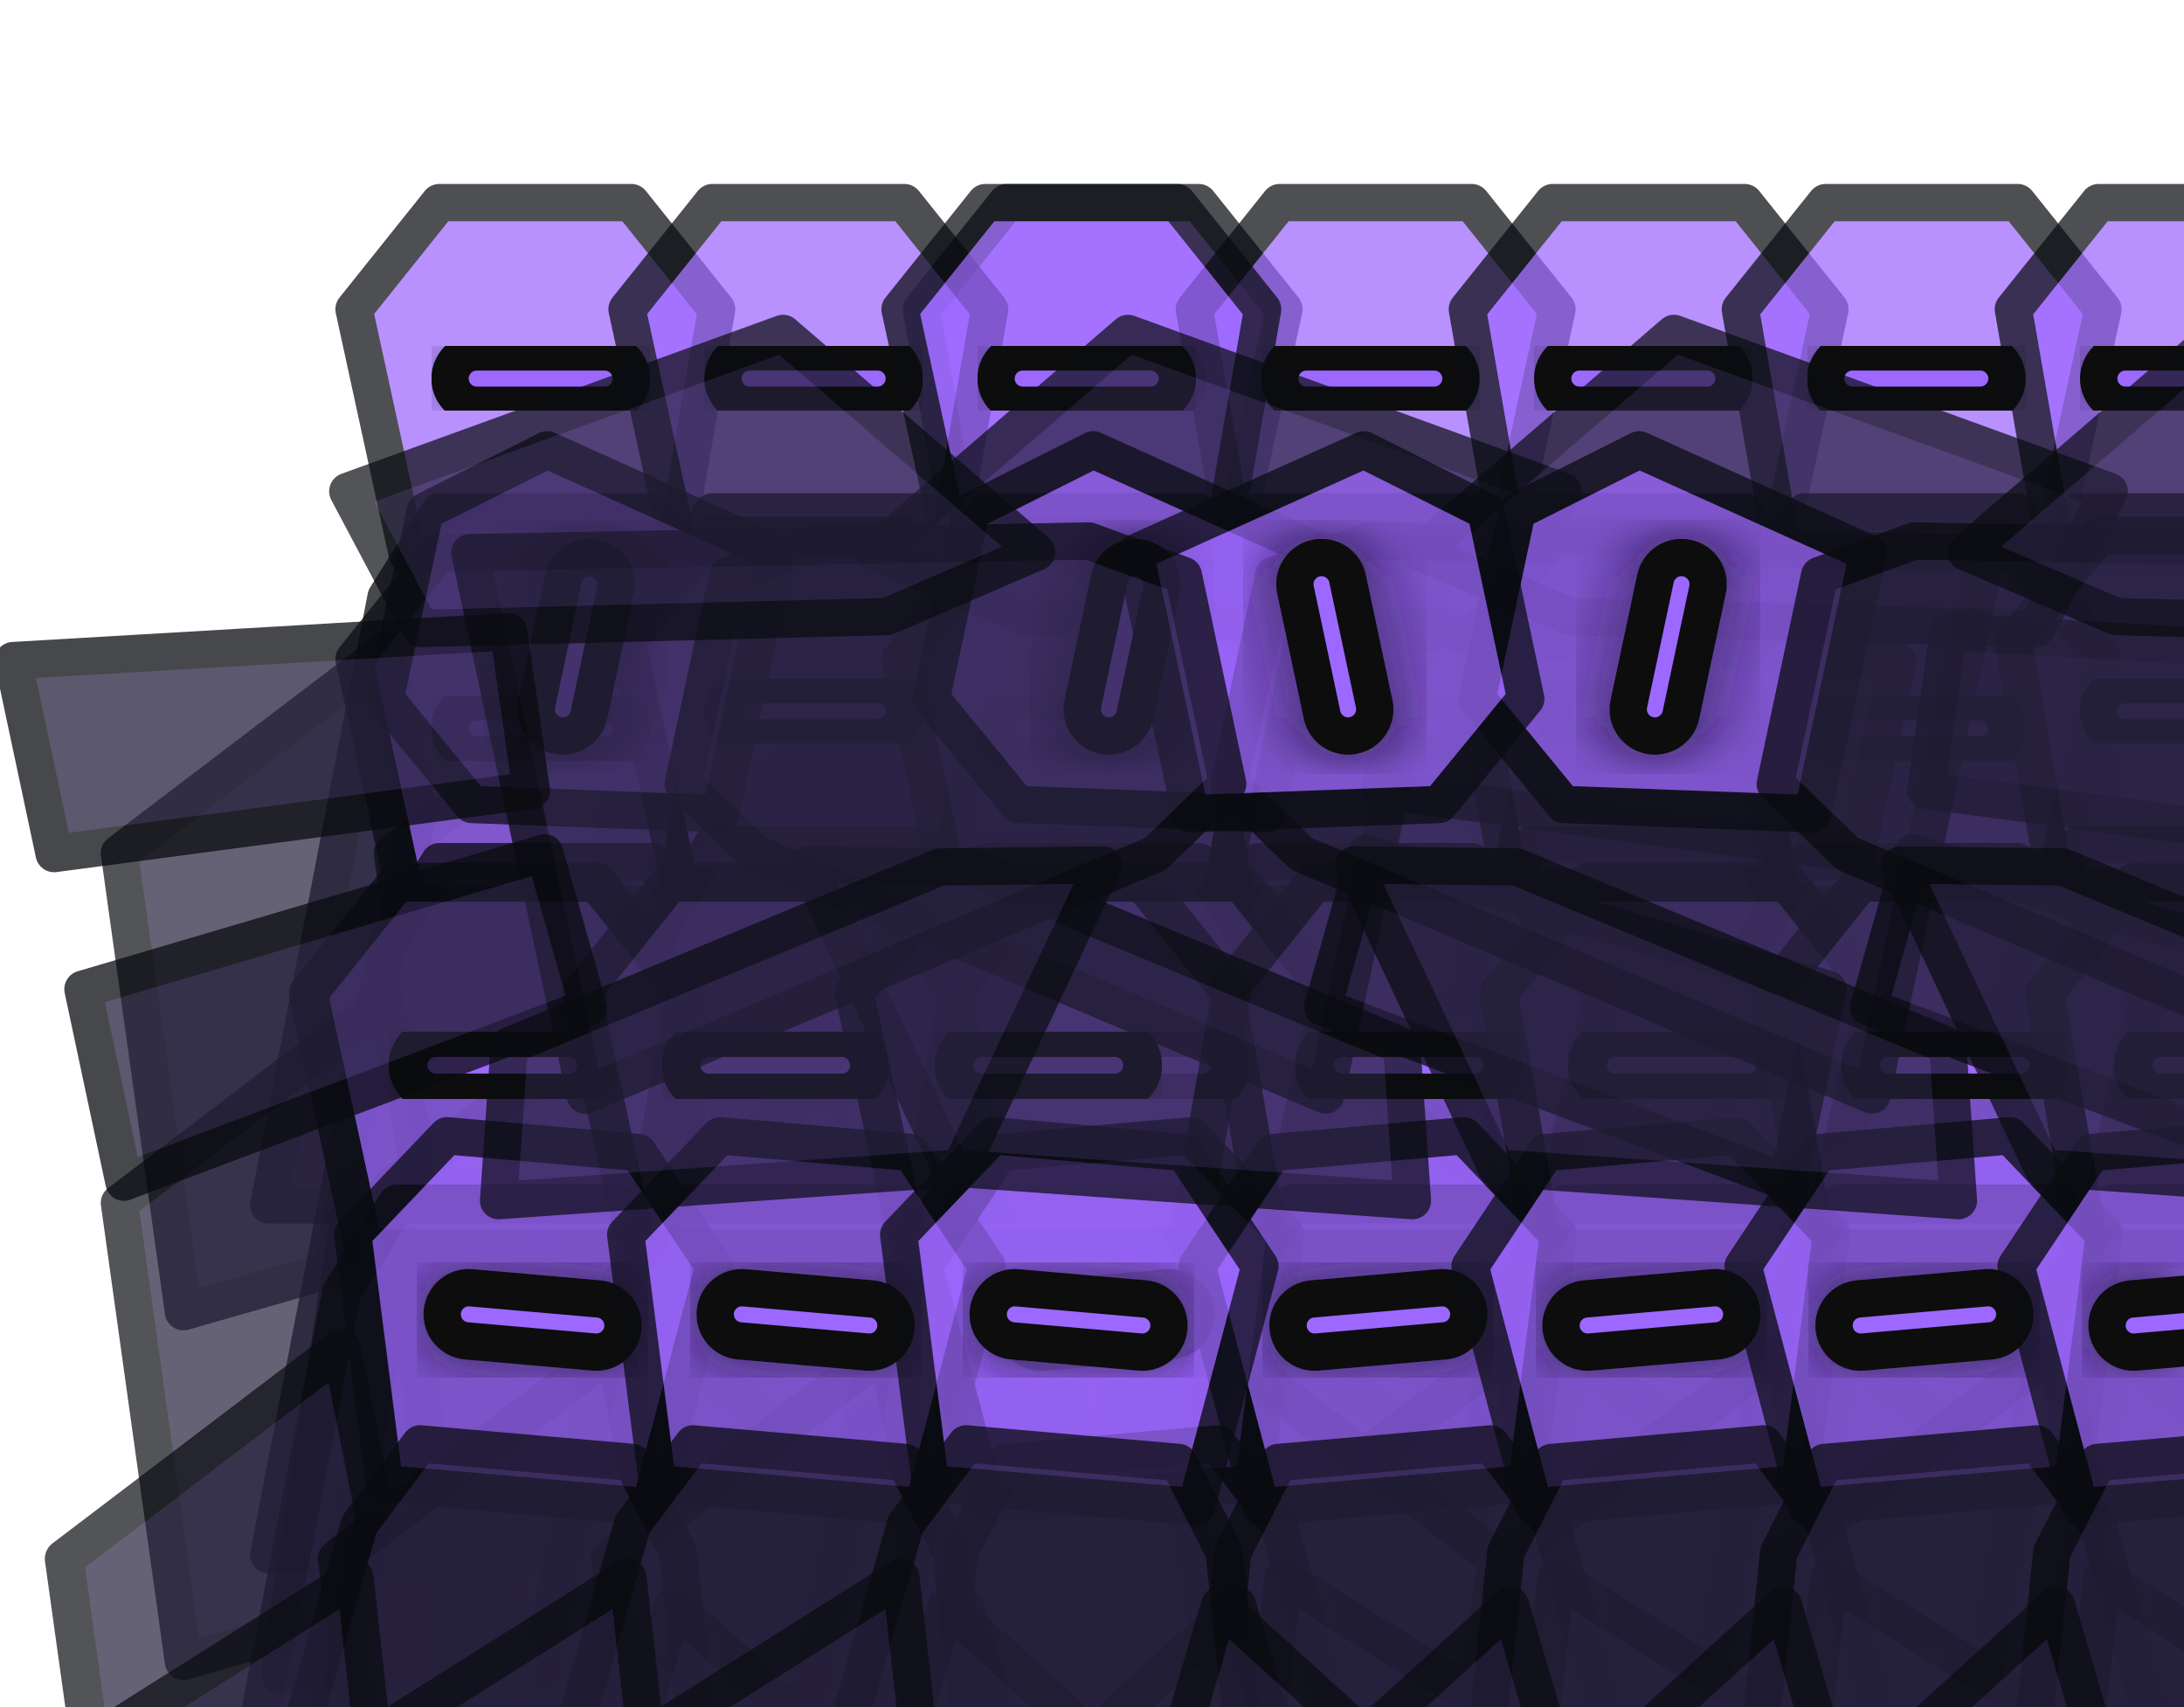
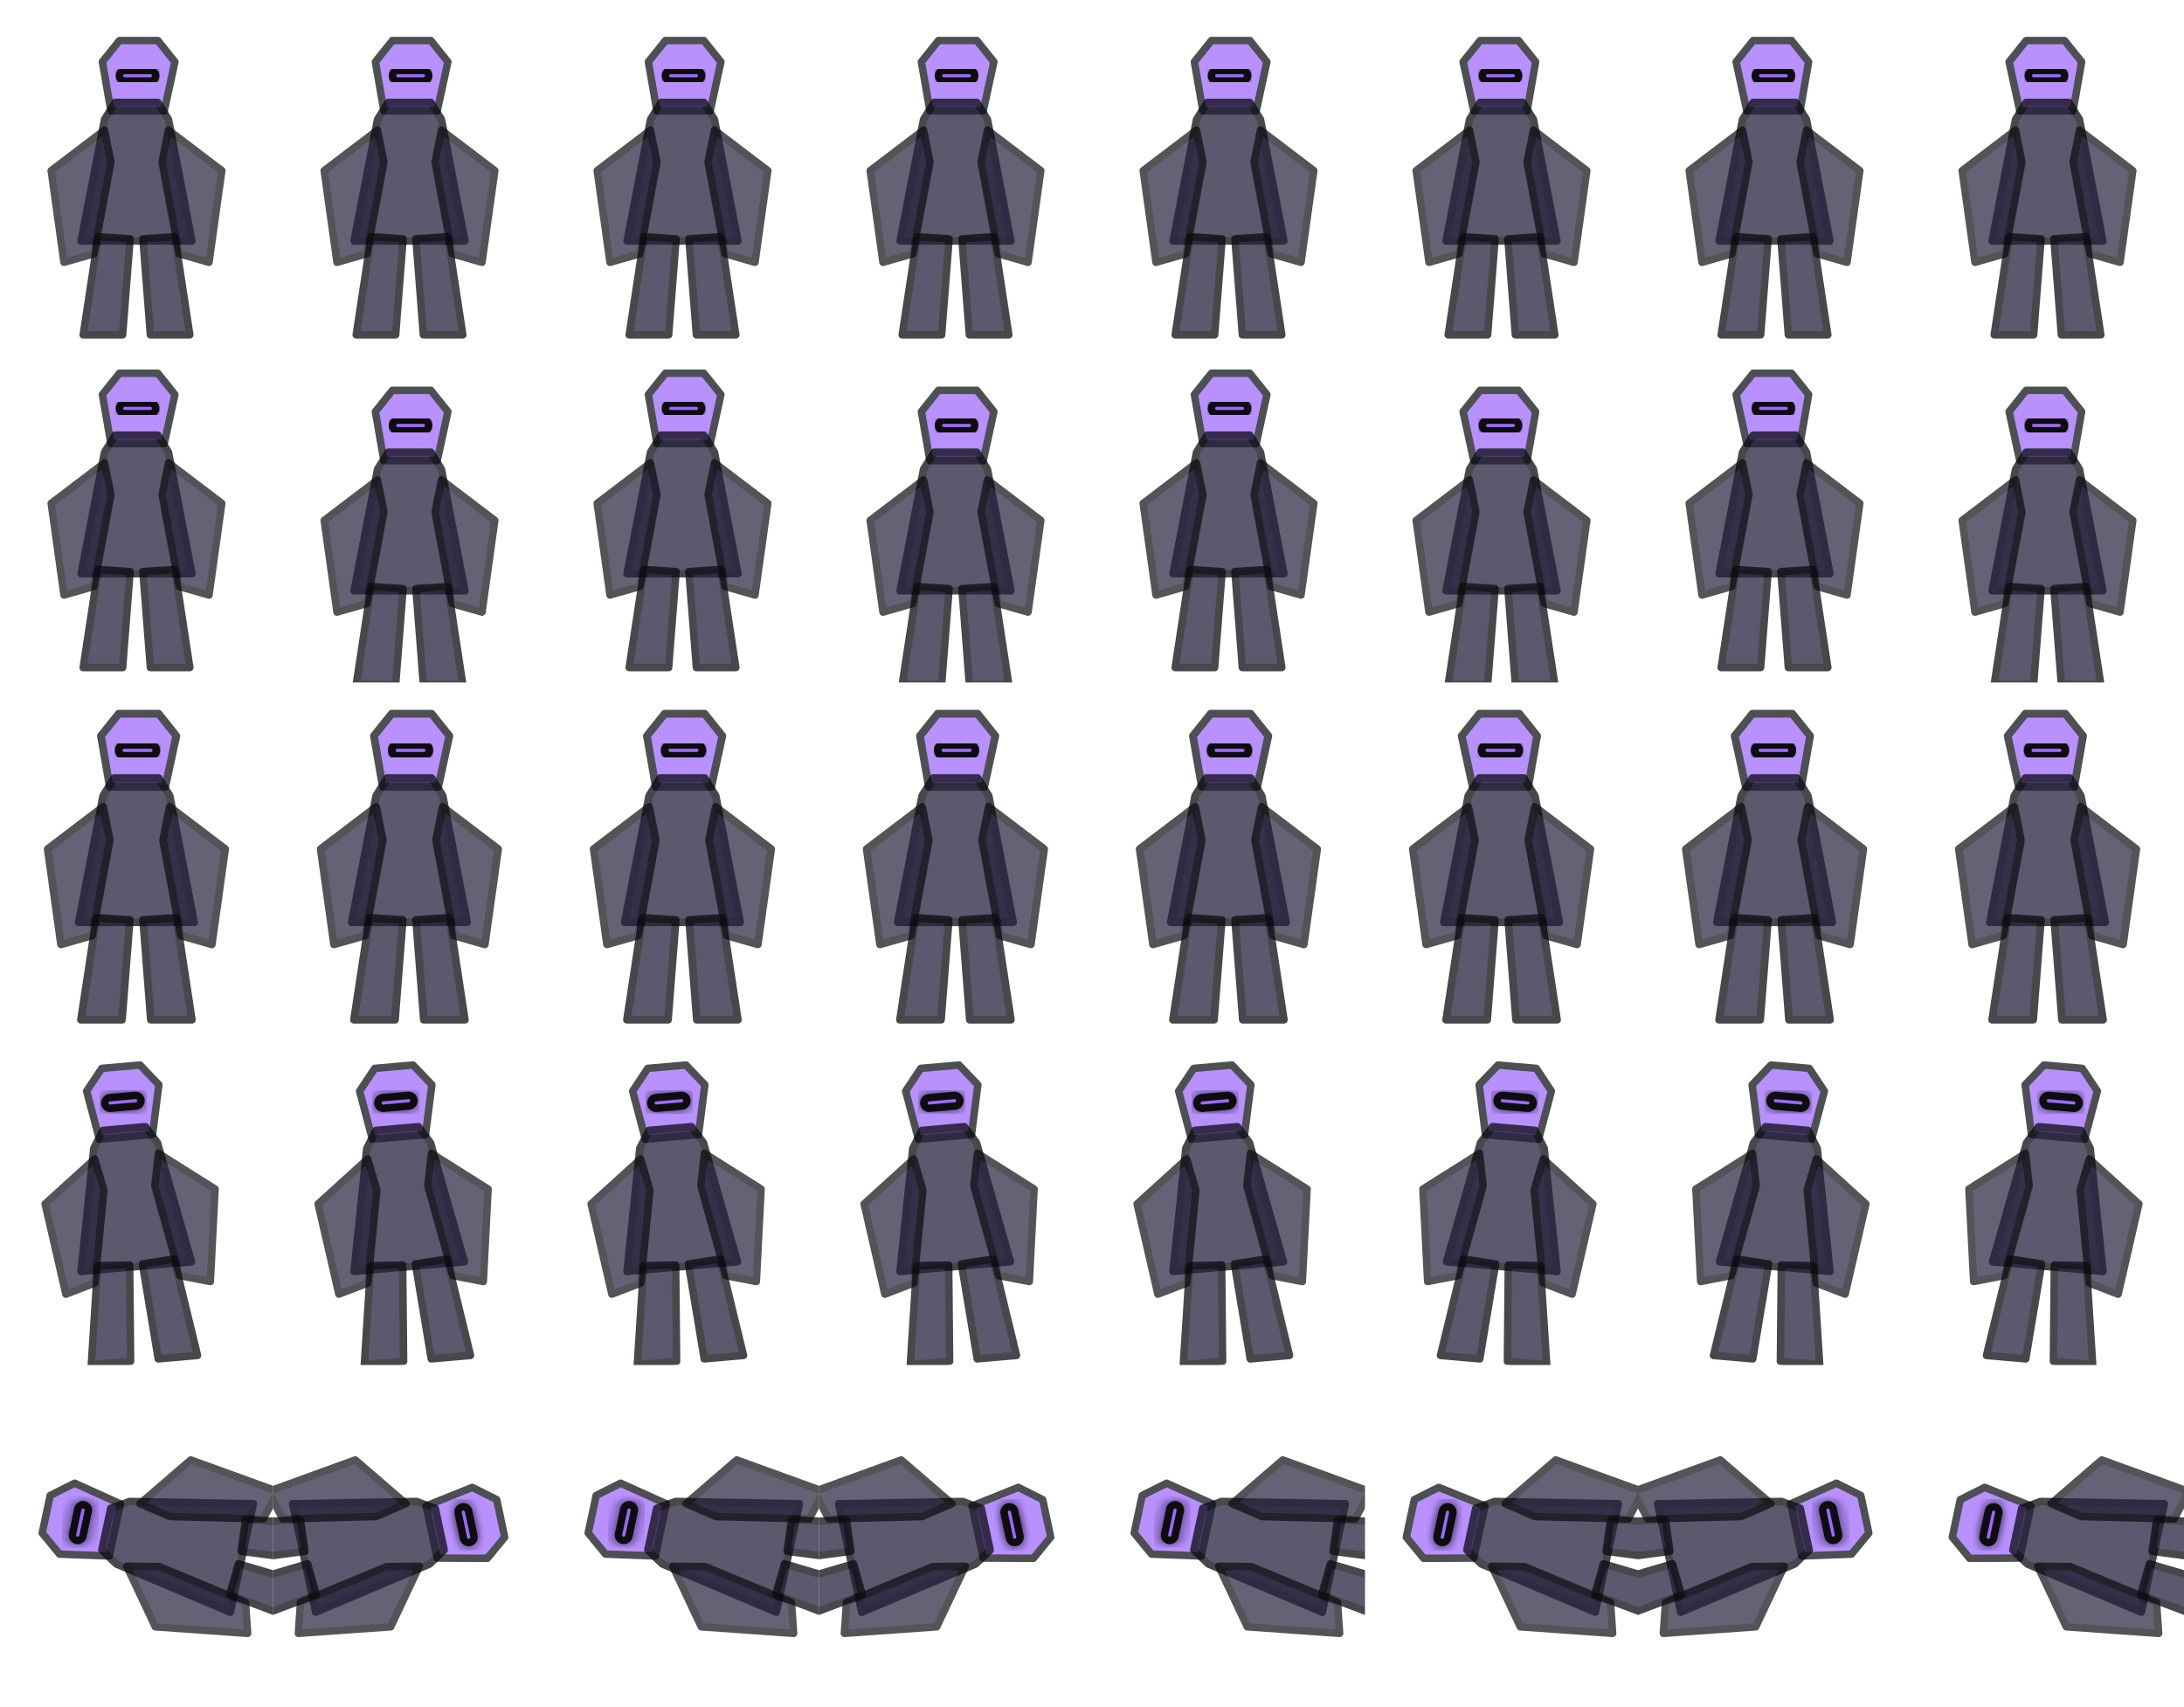
- <svg xmlns="http://www.w3.org/2000/svg" width="2048" height="1600" viewBox="0 0 2048 1600">
+ <svg xmlns="http://www.w3.org/2000/svg" xmlns:xlink="http://www.w3.org/1999/xlink" width="2048" height="1600" viewBox="0 0 2048 1600">
  <defs>
+     <clipPath id="frameclip">
+       <rect width="256" height="320" />
+     </clipPath>
    <linearGradient id="metal" x1="0" y1="0" x2="1" y2="1">
      <stop stop-color="#606975" />
      <stop offset=".5" stop-color="#2a3038" />
      <stop offset="1" stop-color="#101319" />
    </linearGradient>
    <filter id="glow">
      <feGaussianBlur stdDeviation="5" result="b" />
      <feMerge>
        <feMergeNode in="b" />
        <feMergeNode in="SourceGraphic" />
      </feMerge>
    </filter>
  </defs>
  <symbol id="s" viewBox="0 0 256 320">
    <g stroke="#090b10" stroke-width="7" stroke-linejoin="round">
      <path d="M96 58L112 38L148 38L164 58L154 104L104 104Z" fill="#9d67ff" opacity="0.72" />
      <rect x="112" y="66" width="34" height="10" rx="5" fill="#9d67ff" filter="url(#glow)" />
      <path d="M98 112L108 96L148 96L158 112L180 226L76 226Z" fill="#25203c" opacity="0.75" />
      <path d="M98 122L48 160L60 246L88 238L104 152ZM158 122L208 160L196 246L168 238L152 152Z" fill="#25203c" opacity="0.7" />
      <path d="M92 222L122 224L115 314L78 314ZM134 224L164 222L178 314L141 314Z" fill="#25203c" opacity="0.75" />
    </g>
  </symbol>
-   <g transform="translate(0 0)">
-     <use href="#s" />
-   </g>
-   <g transform="translate(256 0)">
-     <use href="#s" />
-   </g>
-   <g transform="translate(512 0)">
-     <use href="#s" />
-   </g>
-   <g transform="translate(768 0)">
-     <use href="#s" />
-   </g>
-   <g transform="translate(1024 0)">
-     <use href="#s" />
-   </g>
-   <g transform="translate(1280 0) scale(-1 1) translate(-256 0)">
-     <use href="#s" />
-   </g>
-   <g transform="translate(1536 0) scale(-1 1) translate(-256 0)">
-     <use href="#s" />
-   </g>
-   <g transform="translate(1792 0) scale(-1 1) translate(-256 0)">
-     <use href="#s" />
-   </g>
-   <g transform="translate(0 312)">
-     <use href="#s" />
-   </g>
-   <g transform="translate(256 328)">
-     <use href="#s" />
-   </g>
-   <g transform="translate(512 312)">
-     <use href="#s" />
-   </g>
-   <g transform="translate(768 328)">
-     <use href="#s" />
-   </g>
-   <g transform="translate(1024 312)">
-     <use href="#s" />
-   </g>
-   <g transform="translate(1280 328) scale(-1 1) translate(-256 0)">
-     <use href="#s" />
-   </g>
-   <g transform="translate(1536 312) scale(-1 1) translate(-256 0)">
-     <use href="#s" />
-   </g>
-   <g transform="translate(1792 328) scale(-1 1) translate(-256 0)">
-     <use href="#s" />
-   </g>
-   <g transform="translate(0 640) translate(0 -4) scale(1.04) translate(-5 -6)">
-     <use href="#s" />
-   </g>
-   <g transform="translate(256 640) translate(0 -4) scale(1.04) translate(-5 -6)">
-     <use href="#s" />
-   </g>
-   <g transform="translate(512 640) translate(0 -4) scale(1.04) translate(-5 -6)">
-     <use href="#s" />
-   </g>
-   <g transform="translate(768 640) translate(0 -4) scale(1.04) translate(-5 -6)">
-     <use href="#s" />
-   </g>
-   <g transform="translate(1024 640) translate(0 -4) scale(1.04) translate(-5 -6)">
-     <use href="#s" />
-   </g>
-   <g transform="translate(1280 640) scale(-1 1) translate(-256 0) translate(0 -4) scale(1.04) translate(-5 -6)">
-     <use href="#s" />
-   </g>
-   <g transform="translate(1536 640) scale(-1 1) translate(-256 0) translate(0 -4) scale(1.04) translate(-5 -6)">
-     <use href="#s" />
-   </g>
-   <g transform="translate(1792 640) scale(-1 1) translate(-256 0) translate(0 -4) scale(1.04) translate(-5 -6)">
-     <use href="#s" />
-   </g>
-   <g transform="translate(0 960) translate(-6 2) rotate(-5 128 160)">
-     <use href="#s" />
-   </g>
-   <g transform="translate(256 960) translate(-6 2) rotate(-5 128 160)">
-     <use href="#s" />
-   </g>
-   <g transform="translate(512 960) translate(-6 2) rotate(-5 128 160)">
-     <use href="#s" />
-   </g>
-   <g transform="translate(768 960) translate(-6 2) rotate(-5 128 160)">
-     <use href="#s" />
-   </g>
-   <g transform="translate(1024 960) translate(-6 2) rotate(-5 128 160)">
-     <use href="#s" />
-   </g>
-   <g transform="translate(1280 960) scale(-1 1) translate(-256 0) translate(-6 2) rotate(-5 128 160)">
-     <use href="#s" />
-   </g>
-   <g transform="translate(1536 960) scale(-1 1) translate(-256 0) translate(-6 2) rotate(-5 128 160)">
-     <use href="#s" />
-   </g>
-   <g transform="translate(1792 960) scale(-1 1) translate(-256 0) translate(-6 2) rotate(-5 128 160)">
-     <use href="#s" />
-   </g>
-   <g transform="translate(0 1280) rotate(-78 128 160) translate(0 35)">
-     <use href="#s" />
-   </g>
-   <g transform="translate(256 1280) rotate(78 128 160) translate(0 35)">
-     <use href="#s" />
-   </g>
-   <g transform="translate(512 1280) rotate(-78 128 160) translate(0 35)">
-     <use href="#s" />
-   </g>
-   <g transform="translate(768 1280) rotate(78 128 160) translate(0 35)">
-     <use href="#s" />
-   </g>
-   <g transform="translate(1024 1280) rotate(-78 128 160) translate(0 35)">
-     <use href="#s" />
-   </g>
-   <g transform="translate(1280 1280) scale(-1 1) translate(-256 0) rotate(78 128 160) translate(0 35)">
-     <use href="#s" />
-   </g>
-   <g transform="translate(1536 1280) scale(-1 1) translate(-256 0) rotate(-78 128 160) translate(0 35)">
-     <use href="#s" />
-   </g>
-   <g transform="translate(1792 1280) scale(-1 1) translate(-256 0) rotate(78 128 160) translate(0 35)">
-     <use href="#s" />
+   <g transform="translate(0 0)" clip-path="url(#frameclip)">
+     <g transform="translate(0 0)">
+       <use xlink:href="#s" width="256" height="320" />
+     </g>
+   </g>
+   <g transform="translate(256 0)" clip-path="url(#frameclip)">
+     <g transform="translate(0 0)">
+       <use xlink:href="#s" width="256" height="320" />
+     </g>
+   </g>
+   <g transform="translate(512 0)" clip-path="url(#frameclip)">
+     <g transform="translate(0 0)">
+       <use xlink:href="#s" width="256" height="320" />
+     </g>
+   </g>
+   <g transform="translate(768 0)" clip-path="url(#frameclip)">
+     <g transform="translate(0 0)">
+       <use xlink:href="#s" width="256" height="320" />
+     </g>
+   </g>
+   <g transform="translate(1024 0)" clip-path="url(#frameclip)">
+     <g transform="translate(0 0)">
+       <use xlink:href="#s" width="256" height="320" />
+     </g>
+   </g>
+   <g transform="translate(1280 0)" clip-path="url(#frameclip)">
+     <g transform="translate(0 0) scale(-1 1) translate(-256 0)">
+       <use xlink:href="#s" width="256" height="320" />
+     </g>
+   </g>
+   <g transform="translate(1536 0)" clip-path="url(#frameclip)">
+     <g transform="translate(0 0) scale(-1 1) translate(-256 0)">
+       <use xlink:href="#s" width="256" height="320" />
+     </g>
+   </g>
+   <g transform="translate(1792 0)" clip-path="url(#frameclip)">
+     <g transform="translate(0 0) scale(-1 1) translate(-256 0)">
+       <use xlink:href="#s" width="256" height="320" />
+     </g>
+   </g>
+   <g transform="translate(0 320)" clip-path="url(#frameclip)">
+     <g transform="translate(0 -8)">
+       <use xlink:href="#s" width="256" height="320" />
+     </g>
+   </g>
+   <g transform="translate(256 320)" clip-path="url(#frameclip)">
+     <g transform="translate(0 8)">
+       <use xlink:href="#s" width="256" height="320" />
+     </g>
+   </g>
+   <g transform="translate(512 320)" clip-path="url(#frameclip)">
+     <g transform="translate(0 -8)">
+       <use xlink:href="#s" width="256" height="320" />
+     </g>
+   </g>
+   <g transform="translate(768 320)" clip-path="url(#frameclip)">
+     <g transform="translate(0 8)">
+       <use xlink:href="#s" width="256" height="320" />
+     </g>
+   </g>
+   <g transform="translate(1024 320)" clip-path="url(#frameclip)">
+     <g transform="translate(0 -8)">
+       <use xlink:href="#s" width="256" height="320" />
+     </g>
+   </g>
+   <g transform="translate(1280 320)" clip-path="url(#frameclip)">
+     <g transform="translate(0 8) scale(-1 1) translate(-256 0)">
+       <use xlink:href="#s" width="256" height="320" />
+     </g>
+   </g>
+   <g transform="translate(1536 320)" clip-path="url(#frameclip)">
+     <g transform="translate(0 -8) scale(-1 1) translate(-256 0)">
+       <use xlink:href="#s" width="256" height="320" />
+     </g>
+   </g>
+   <g transform="translate(1792 320)" clip-path="url(#frameclip)">
+     <g transform="translate(0 8) scale(-1 1) translate(-256 0)">
+       <use xlink:href="#s" width="256" height="320" />
+     </g>
+   </g>
+   <g transform="translate(0 640)" clip-path="url(#frameclip)">
+     <g transform="translate(0 0) translate(0 -4) scale(1.04) translate(-5 -6)">
+       <use xlink:href="#s" width="256" height="320" />
+     </g>
+   </g>
+   <g transform="translate(256 640)" clip-path="url(#frameclip)">
+     <g transform="translate(0 0) translate(0 -4) scale(1.04) translate(-5 -6)">
+       <use xlink:href="#s" width="256" height="320" />
+     </g>
+   </g>
+   <g transform="translate(512 640)" clip-path="url(#frameclip)">
+     <g transform="translate(0 0) translate(0 -4) scale(1.04) translate(-5 -6)">
+       <use xlink:href="#s" width="256" height="320" />
+     </g>
+   </g>
+   <g transform="translate(768 640)" clip-path="url(#frameclip)">
+     <g transform="translate(0 0) translate(0 -4) scale(1.04) translate(-5 -6)">
+       <use xlink:href="#s" width="256" height="320" />
+     </g>
+   </g>
+   <g transform="translate(1024 640)" clip-path="url(#frameclip)">
+     <g transform="translate(0 0) translate(0 -4) scale(1.04) translate(-5 -6)">
+       <use xlink:href="#s" width="256" height="320" />
+     </g>
+   </g>
+   <g transform="translate(1280 640)" clip-path="url(#frameclip)">
+     <g transform="translate(0 0) scale(-1 1) translate(-256 0) translate(0 -4) scale(1.04) translate(-5 -6)">
+       <use xlink:href="#s" width="256" height="320" />
+     </g>
+   </g>
+   <g transform="translate(1536 640)" clip-path="url(#frameclip)">
+     <g transform="translate(0 0) scale(-1 1) translate(-256 0) translate(0 -4) scale(1.04) translate(-5 -6)">
+       <use xlink:href="#s" width="256" height="320" />
+     </g>
+   </g>
+   <g transform="translate(1792 640)" clip-path="url(#frameclip)">
+     <g transform="translate(0 0) scale(-1 1) translate(-256 0) translate(0 -4) scale(1.04) translate(-5 -6)">
+       <use xlink:href="#s" width="256" height="320" />
+     </g>
+   </g>
+   <g transform="translate(0 960)" clip-path="url(#frameclip)">
+     <g transform="translate(0 0) translate(-6 2) rotate(-5 128 160)">
+       <use xlink:href="#s" width="256" height="320" />
+     </g>
+   </g>
+   <g transform="translate(256 960)" clip-path="url(#frameclip)">
+     <g transform="translate(0 0) translate(-6 2) rotate(-5 128 160)">
+       <use xlink:href="#s" width="256" height="320" />
+     </g>
+   </g>
+   <g transform="translate(512 960)" clip-path="url(#frameclip)">
+     <g transform="translate(0 0) translate(-6 2) rotate(-5 128 160)">
+       <use xlink:href="#s" width="256" height="320" />
+     </g>
+   </g>
+   <g transform="translate(768 960)" clip-path="url(#frameclip)">
+     <g transform="translate(0 0) translate(-6 2) rotate(-5 128 160)">
+       <use xlink:href="#s" width="256" height="320" />
+     </g>
+   </g>
+   <g transform="translate(1024 960)" clip-path="url(#frameclip)">
+     <g transform="translate(0 0) translate(-6 2) rotate(-5 128 160)">
+       <use xlink:href="#s" width="256" height="320" />
+     </g>
+   </g>
+   <g transform="translate(1280 960)" clip-path="url(#frameclip)">
+     <g transform="translate(0 0) scale(-1 1) translate(-256 0) translate(-6 2) rotate(-5 128 160)">
+       <use xlink:href="#s" width="256" height="320" />
+     </g>
+   </g>
+   <g transform="translate(1536 960)" clip-path="url(#frameclip)">
+     <g transform="translate(0 0) scale(-1 1) translate(-256 0) translate(-6 2) rotate(-5 128 160)">
+       <use xlink:href="#s" width="256" height="320" />
+     </g>
+   </g>
+   <g transform="translate(1792 960)" clip-path="url(#frameclip)">
+     <g transform="translate(0 0) scale(-1 1) translate(-256 0) translate(-6 2) rotate(-5 128 160)">
+       <use xlink:href="#s" width="256" height="320" />
+     </g>
+   </g>
+   <g transform="translate(0 1280)" clip-path="url(#frameclip)">
+     <g transform="translate(0 0) rotate(-78 128 160) translate(0 35)">
+       <use xlink:href="#s" width="256" height="320" />
+     </g>
+   </g>
+   <g transform="translate(256 1280)" clip-path="url(#frameclip)">
+     <g transform="translate(0 0) rotate(78 128 160) translate(0 35)">
+       <use xlink:href="#s" width="256" height="320" />
+     </g>
+   </g>
+   <g transform="translate(512 1280)" clip-path="url(#frameclip)">
+     <g transform="translate(0 0) rotate(-78 128 160) translate(0 35)">
+       <use xlink:href="#s" width="256" height="320" />
+     </g>
+   </g>
+   <g transform="translate(768 1280)" clip-path="url(#frameclip)">
+     <g transform="translate(0 0) rotate(78 128 160) translate(0 35)">
+       <use xlink:href="#s" width="256" height="320" />
+     </g>
+   </g>
+   <g transform="translate(1024 1280)" clip-path="url(#frameclip)">
+     <g transform="translate(0 0) rotate(-78 128 160) translate(0 35)">
+       <use xlink:href="#s" width="256" height="320" />
+     </g>
+   </g>
+   <g transform="translate(1280 1280)" clip-path="url(#frameclip)">
+     <g transform="translate(0 0) scale(-1 1) translate(-256 0) rotate(78 128 160) translate(0 35)">
+       <use xlink:href="#s" width="256" height="320" />
+     </g>
+   </g>
+   <g transform="translate(1536 1280)" clip-path="url(#frameclip)">
+     <g transform="translate(0 0) scale(-1 1) translate(-256 0) rotate(-78 128 160) translate(0 35)">
+       <use xlink:href="#s" width="256" height="320" />
+     </g>
+   </g>
+   <g transform="translate(1792 1280)" clip-path="url(#frameclip)">
+     <g transform="translate(0 0) scale(-1 1) translate(-256 0) rotate(78 128 160) translate(0 35)">
+       <use xlink:href="#s" width="256" height="320" />
+     </g>
  </g>
</svg>
